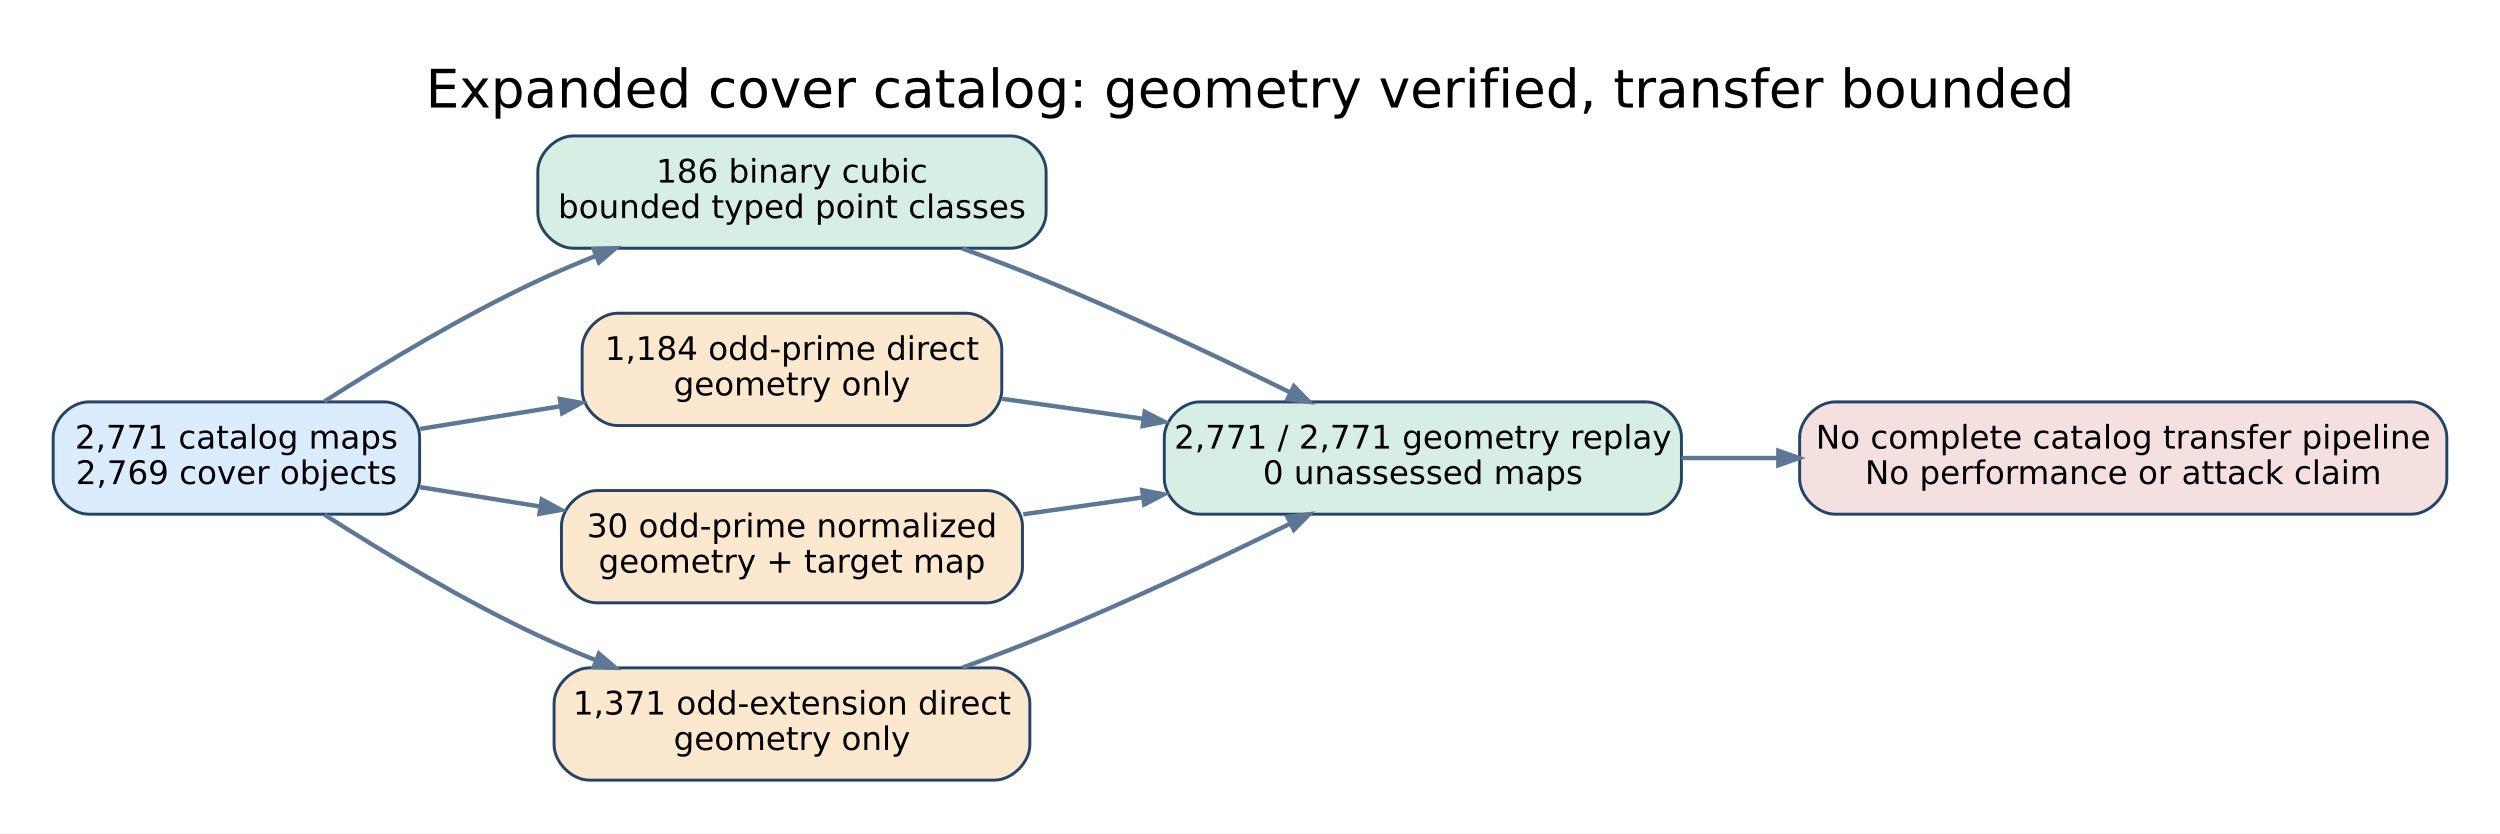
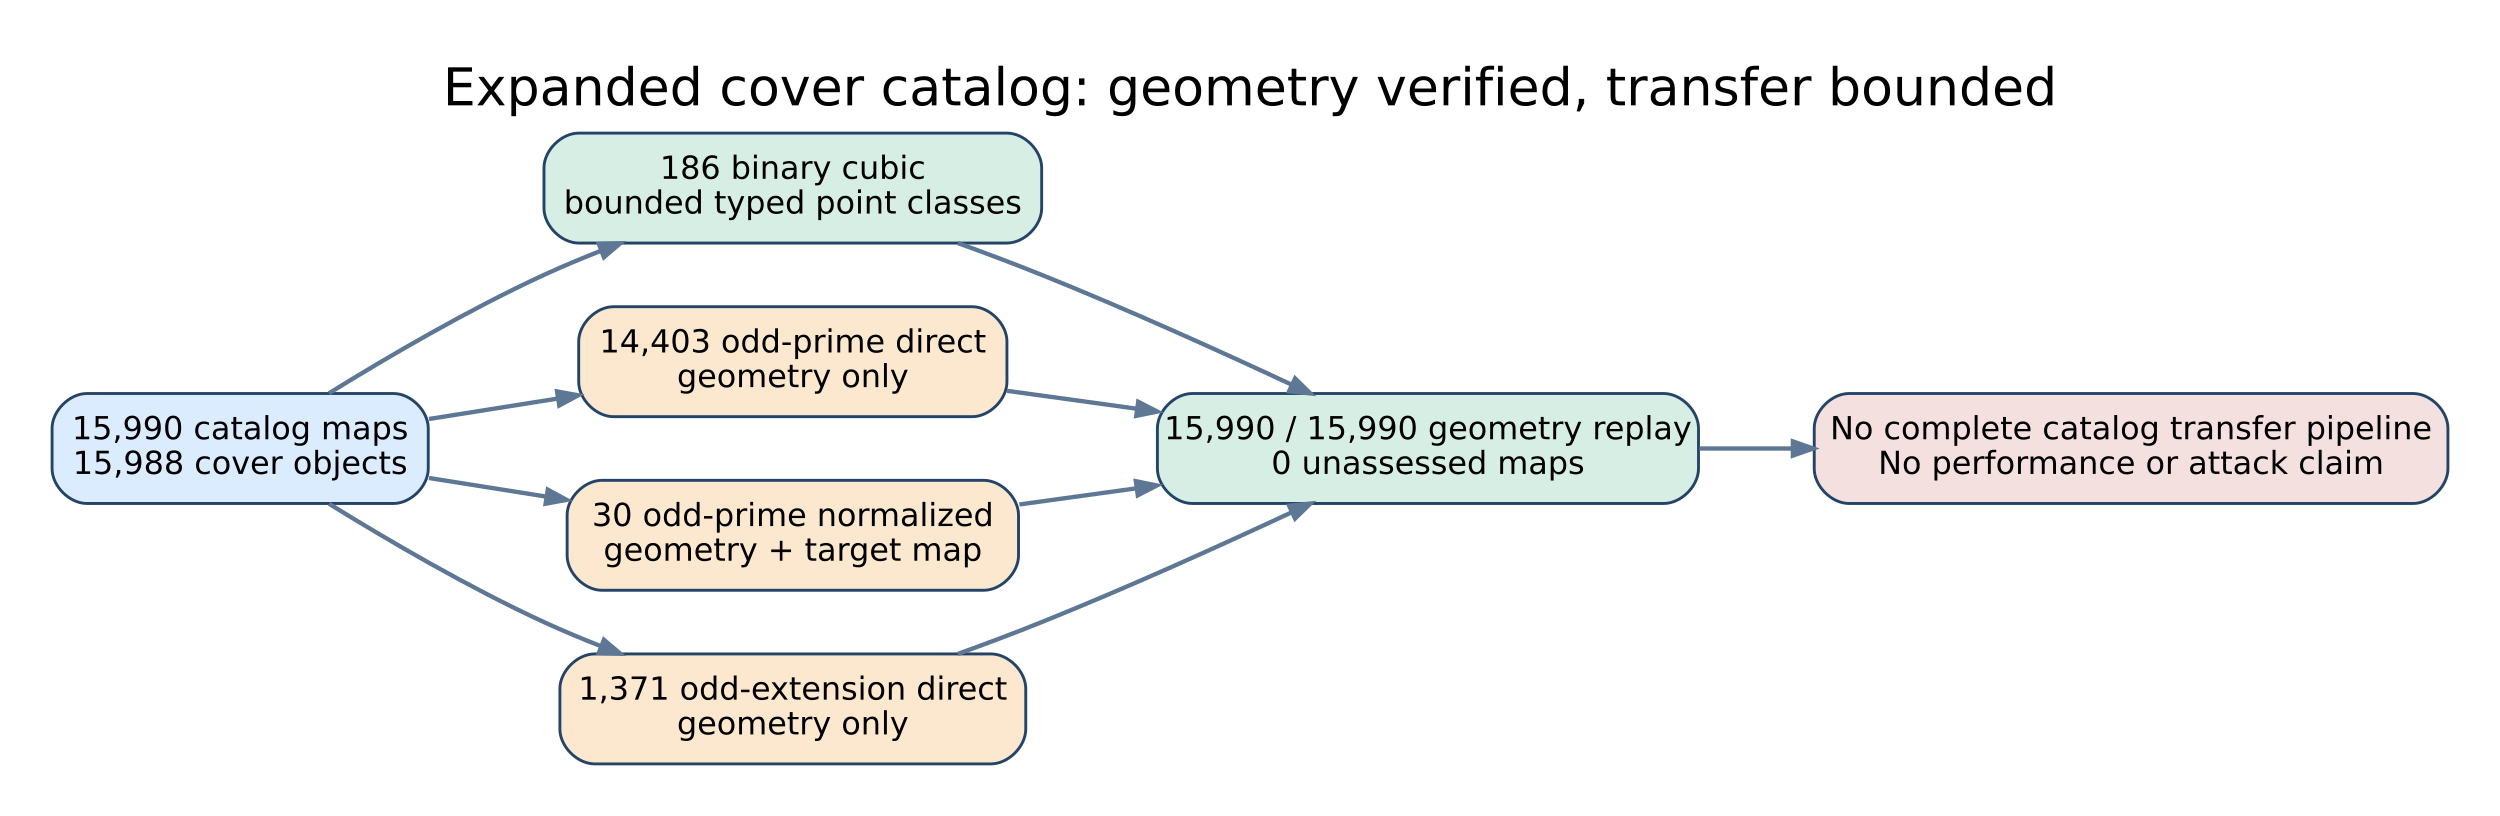
- <svg xmlns="http://www.w3.org/2000/svg" width="846pt" height="282pt" viewBox="0.00 0.00 846.00 282.00">
+ <svg xmlns="http://www.w3.org/2000/svg" width="864pt" height="282pt" viewBox="0.00 0.00 864.00 282.00">
  <g id="graph0" class="graph" transform="scale(1 1) rotate(0) translate(18 264)">
-     <polygon fill="#ffffff" stroke="transparent" points="-18,18 -18,-264 828,-264 828,18 -18,18" />
-     <text text-anchor="middle" x="405" y="-227.6" font-family="DejaVu Sans" font-size="18.00">Expanded cover catalog: geometry verified, transfer bounded</text>
+     <polygon fill="#ffffff" stroke="transparent" points="-18,18 -18,-264 846,-264 846,18 -18,18" />
+     <text text-anchor="middle" x="414" y="-227.6" font-family="DejaVu Sans" font-size="18.00">Expanded cover catalog: geometry verified, transfer bounded</text>
    <g id="node1" class="node">
-       <path fill="#dcecff" stroke="#244467" d="M112,-128C112,-128 12,-128 12,-128 6,-128 0,-122 0,-116 0,-116 0,-102 0,-102 0,-96 6,-90 12,-90 12,-90 112,-90 112,-90 118,-90 124,-96 124,-102 124,-102 124,-116 124,-116 124,-122 118,-128 112,-128" />
-       <text text-anchor="middle" x="62" y="-112.2" font-family="DejaVu Sans" font-size="11.00">2,771 catalog maps</text>
-       <text text-anchor="middle" x="62" y="-100.2" font-family="DejaVu Sans" font-size="11.00">2,769 cover objects</text>
+       <path fill="#dcecff" stroke="#244467" d="M118,-128C118,-128 12,-128 12,-128 6,-128 0,-122 0,-116 0,-116 0,-102 0,-102 0,-96 6,-90 12,-90 12,-90 118,-90 118,-90 124,-90 130,-96 130,-102 130,-102 130,-116 130,-116 130,-122 124,-128 118,-128" />
+       <text text-anchor="middle" x="65" y="-112.2" font-family="DejaVu Sans" font-size="11.00">15,990 catalog maps</text>
+       <text text-anchor="middle" x="65" y="-100.2" font-family="DejaVu Sans" font-size="11.00">15,988 cover objects</text>
    </g>
    <g id="node2" class="node">
-       <path fill="#d6eee4" stroke="#244467" d="M324,-218C324,-218 176,-218 176,-218 170,-218 164,-212 164,-206 164,-206 164,-192 164,-192 164,-186 170,-180 176,-180 176,-180 324,-180 324,-180 330,-180 336,-186 336,-192 336,-192 336,-206 336,-206 336,-212 330,-218 324,-218" />
-       <text text-anchor="middle" x="250" y="-202.2" font-family="DejaVu Sans" font-size="11.00">186 binary cubic</text>
-       <text text-anchor="middle" x="250" y="-190.2" font-family="DejaVu Sans" font-size="11.00">bounded typed point classes</text>
+       <path fill="#d6eee4" stroke="#244467" d="M330,-218C330,-218 182,-218 182,-218 176,-218 170,-212 170,-206 170,-206 170,-192 170,-192 170,-186 176,-180 182,-180 182,-180 330,-180 330,-180 336,-180 342,-186 342,-192 342,-192 342,-206 342,-206 342,-212 336,-218 330,-218" />
+       <text text-anchor="middle" x="256" y="-202.2" font-family="DejaVu Sans" font-size="11.00">186 binary cubic</text>
+       <text text-anchor="middle" x="256" y="-190.2" font-family="DejaVu Sans" font-size="11.00">bounded typed point classes</text>
    </g>
    <g id="edge1" class="edge">
-       <path fill="none" stroke="#5d7794" stroke-width="1.5" d="M91.78,-128.16C111.55,-140.81 138.69,-157.16 164,-169 170.27,-171.93 176.92,-174.75 183.61,-177.4" />
-       <polygon fill="#5d7794" stroke="#5d7794" stroke-width="1.5" points="182.91,-179.76 190.32,-180 184.68,-175.19 182.91,-179.76" />
+       <path fill="none" stroke="#5d7794" stroke-width="1.5" d="M95.71,-128.1C116.1,-140.72 144.06,-157.06 170,-169 176.29,-171.89 182.95,-174.69 189.65,-177.32" />
+       <polygon fill="#5d7794" stroke="#5d7794" stroke-width="1.5" points="188.95,-179.68 196.36,-179.9 190.71,-175.1 188.95,-179.68" />
    </g>
    <g id="node3" class="node">
-       <path fill="#fce8cf" stroke="#244467" d="M309,-158C309,-158 191,-158 191,-158 185,-158 179,-152 179,-146 179,-146 179,-132 179,-132 179,-126 185,-120 191,-120 191,-120 309,-120 309,-120 315,-120 321,-126 321,-132 321,-132 321,-146 321,-146 321,-152 315,-158 309,-158" />
-       <text text-anchor="middle" x="250" y="-142.2" font-family="DejaVu Sans" font-size="11.00">1,184 odd-prime direct</text>
-       <text text-anchor="middle" x="250" y="-130.2" font-family="DejaVu Sans" font-size="11.00">geometry only</text>
+       <path fill="#fce8cf" stroke="#244467" d="M318,-158C318,-158 194,-158 194,-158 188,-158 182,-152 182,-146 182,-146 182,-132 182,-132 182,-126 188,-120 194,-120 194,-120 318,-120 318,-120 324,-120 330,-126 330,-132 330,-132 330,-146 330,-146 330,-152 324,-158 318,-158" />
+       <text text-anchor="middle" x="256" y="-142.2" font-family="DejaVu Sans" font-size="11.00">14,403 odd-prime direct</text>
+       <text text-anchor="middle" x="256" y="-130.2" font-family="DejaVu Sans" font-size="11.00">geometry only</text>
    </g>
    <g id="edge2" class="edge">
-       <path fill="none" stroke="#5d7794" stroke-width="1.5" d="M124.16,-118.86C139.31,-121.31 155.74,-123.96 171.56,-126.51" />
-       <polygon fill="#5d7794" stroke="#5d7794" stroke-width="1.5" points="171.47,-128.98 178.77,-127.67 172.25,-124.14 171.47,-128.98" />
+       <path fill="none" stroke="#5d7794" stroke-width="1.5" d="M130.25,-119.2C144.51,-121.46 159.79,-123.89 174.6,-126.24" />
+       <polygon fill="#5d7794" stroke="#5d7794" stroke-width="1.5" points="174.52,-128.71 181.82,-127.38 175.29,-123.87 174.52,-128.71" />
    </g>
    <g id="node4" class="node">
-       <path fill="#fce8cf" stroke="#244467" d="M316,-98C316,-98 184,-98 184,-98 178,-98 172,-92 172,-86 172,-86 172,-72 172,-72 172,-66 178,-60 184,-60 184,-60 316,-60 316,-60 322,-60 328,-66 328,-72 328,-72 328,-86 328,-86 328,-92 322,-98 316,-98" />
-       <text text-anchor="middle" x="250" y="-82.2" font-family="DejaVu Sans" font-size="11.00">30 odd-prime normalized</text>
-       <text text-anchor="middle" x="250" y="-70.2" font-family="DejaVu Sans" font-size="11.00">geometry + target map</text>
+       <path fill="#fce8cf" stroke="#244467" d="M322,-98C322,-98 190,-98 190,-98 184,-98 178,-92 178,-86 178,-86 178,-72 178,-72 178,-66 184,-60 190,-60 190,-60 322,-60 322,-60 328,-60 334,-66 334,-72 334,-72 334,-86 334,-86 334,-92 328,-98 322,-98" />
+       <text text-anchor="middle" x="256" y="-82.2" font-family="DejaVu Sans" font-size="11.00">30 odd-prime normalized</text>
+       <text text-anchor="middle" x="256" y="-70.2" font-family="DejaVu Sans" font-size="11.00">geometry + target map</text>
    </g>
    <g id="edge3" class="edge">
-       <path fill="none" stroke="#5d7794" stroke-width="1.5" d="M124.16,-99.14C137.14,-97.04 151.07,-94.8 164.74,-92.59" />
-       <polygon fill="#5d7794" stroke="#5d7794" stroke-width="1.5" points="165.34,-94.98 171.86,-91.44 164.56,-90.14 165.34,-94.98" />
+       <path fill="none" stroke="#5d7794" stroke-width="1.5" d="M130.25,-98.8C143.28,-96.73 157.17,-94.53 170.77,-92.37" />
+       <polygon fill="#5d7794" stroke="#5d7794" stroke-width="1.5" points="171.33,-94.76 177.85,-91.25 170.56,-89.92 171.33,-94.76" />
    </g>
    <g id="node5" class="node">
-       <path fill="#fce8cf" stroke="#244467" d="M318.5,-38C318.5,-38 181.5,-38 181.5,-38 175.5,-38 169.5,-32 169.5,-26 169.5,-26 169.5,-12 169.5,-12 169.5,-6 175.5,0 181.5,0 181.5,0 318.5,0 318.5,0 324.5,0 330.5,-6 330.5,-12 330.5,-12 330.5,-26 330.5,-26 330.5,-32 324.5,-38 318.5,-38" />
-       <text text-anchor="middle" x="250" y="-22.2" font-family="DejaVu Sans" font-size="11.00">1,371 odd-extension direct</text>
-       <text text-anchor="middle" x="250" y="-10.2" font-family="DejaVu Sans" font-size="11.00">geometry only</text>
+       <path fill="#fce8cf" stroke="#244467" d="M324.5,-38C324.5,-38 187.5,-38 187.5,-38 181.5,-38 175.5,-32 175.5,-26 175.5,-26 175.5,-12 175.5,-12 175.5,-6 181.5,0 187.5,0 187.5,0 324.5,0 324.5,0 330.5,0 336.5,-6 336.5,-12 336.5,-12 336.5,-26 336.5,-26 336.5,-32 330.5,-38 324.5,-38" />
+       <text text-anchor="middle" x="256" y="-22.2" font-family="DejaVu Sans" font-size="11.00">1,371 odd-extension direct</text>
+       <text text-anchor="middle" x="256" y="-10.2" font-family="DejaVu Sans" font-size="11.00">geometry only</text>
    </g>
    <g id="edge4" class="edge">
-       <path fill="none" stroke="#5d7794" stroke-width="1.5" d="M91.78,-89.84C111.55,-77.19 138.69,-60.84 164,-49 170.27,-46.07 176.92,-43.25 183.61,-40.6" />
-       <polygon fill="#5d7794" stroke="#5d7794" stroke-width="1.5" points="184.68,-42.81 190.32,-38 182.91,-38.24 184.68,-42.81" />
+       <path fill="none" stroke="#5d7794" stroke-width="1.5" d="M95.71,-89.9C116.1,-77.28 144.06,-60.94 170,-49 176.29,-46.11 182.95,-43.31 189.65,-40.68" />
+       <polygon fill="#5d7794" stroke="#5d7794" stroke-width="1.5" points="190.71,-42.9 196.36,-38.1 188.95,-38.32 190.71,-42.9" />
    </g>
    <g id="node6" class="node">
-       <path fill="#d6eee4" stroke="#244467" d="M539,-128C539,-128 388,-128 388,-128 382,-128 376,-122 376,-116 376,-116 376,-102 376,-102 376,-96 382,-90 388,-90 388,-90 539,-90 539,-90 545,-90 551,-96 551,-102 551,-102 551,-116 551,-116 551,-122 545,-128 539,-128" />
-       <text text-anchor="middle" x="463.5" y="-112.2" font-family="DejaVu Sans" font-size="11.00">2,771 / 2,771 geometry replay</text>
-       <text text-anchor="middle" x="463.5" y="-100.2" font-family="DejaVu Sans" font-size="11.00">0 unassessed maps</text>
+       <path fill="#d6eee4" stroke="#244467" d="M557,-128C557,-128 394,-128 394,-128 388,-128 382,-122 382,-116 382,-116 382,-102 382,-102 382,-96 388,-90 394,-90 394,-90 557,-90 557,-90 563,-90 569,-96 569,-102 569,-102 569,-116 569,-116 569,-122 563,-128 557,-128" />
+       <text text-anchor="middle" x="475.5" y="-112.2" font-family="DejaVu Sans" font-size="11.00">15,990 / 15,990 geometry replay</text>
+       <text text-anchor="middle" x="475.5" y="-100.2" font-family="DejaVu Sans" font-size="11.00">0 unassessed maps</text>
    </g>
    <g id="edge5" class="edge">
-       <path fill="none" stroke="#5d7794" stroke-width="1.5" d="M307.55,-179.96C317.11,-176.48 326.89,-172.76 336,-169 363.95,-157.47 394.6,-142.98 418.74,-131.13" />
-       <polygon fill="#5d7794" stroke="#5d7794" stroke-width="1.5" points="419.85,-133.31 425.04,-128.02 417.68,-128.92 419.85,-133.31" />
+       <path fill="none" stroke="#5d7794" stroke-width="1.5" d="M313.04,-179.99C322.75,-176.48 332.71,-172.74 342,-169 371.04,-157.33 403.01,-142.9 428.27,-131.11" />
+       <polygon fill="#5d7794" stroke="#5d7794" stroke-width="1.5" points="429.58,-133.21 434.88,-128.02 427.5,-128.77 429.58,-133.21" />
    </g>
    <g id="edge6" class="edge">
-       <path fill="none" stroke="#5d7794" stroke-width="1.5" d="M321.13,-129.05C336.36,-126.89 352.7,-124.58 368.67,-122.31" />
-       <polygon fill="#5d7794" stroke="#5d7794" stroke-width="1.5" points="369.39,-124.68 375.98,-121.27 368.7,-119.83 369.39,-124.68" />
+       <path fill="none" stroke="#5d7794" stroke-width="1.5" d="M330.03,-128.93C344.48,-126.93 359.87,-124.81 375.02,-122.72" />
+       <polygon fill="#5d7794" stroke="#5d7794" stroke-width="1.5" points="375.36,-125.15 381.96,-121.76 374.69,-120.29 375.36,-125.15" />
    </g>
    <g id="edge7" class="edge">
-       <path fill="none" stroke="#5d7794" stroke-width="1.5" d="M328.25,-89.96C341.42,-91.83 355.22,-93.78 368.75,-95.7" />
-       <polygon fill="#5d7794" stroke="#5d7794" stroke-width="1.5" points="368.53,-98.14 375.8,-96.7 369.22,-93.29 368.53,-98.14" />
+       <path fill="none" stroke="#5d7794" stroke-width="1.5" d="M334.29,-89.66C347.4,-91.47 361.16,-93.37 374.74,-95.24" />
+       <polygon fill="#5d7794" stroke="#5d7794" stroke-width="1.5" points="374.55,-97.69 381.82,-96.22 375.22,-92.83 374.55,-97.69" />
    </g>
    <g id="edge8" class="edge">
-       <path fill="none" stroke="#5d7794" stroke-width="1.5" d="M307.55,-38.04C317.11,-41.52 326.89,-45.24 336,-49 363.95,-60.53 394.6,-75.02 418.74,-86.87" />
-       <polygon fill="#5d7794" stroke="#5d7794" stroke-width="1.5" points="417.68,-89.08 425.04,-89.98 419.85,-84.69 417.68,-89.08" />
+       <path fill="none" stroke="#5d7794" stroke-width="1.5" d="M313.04,-38.01C322.75,-41.52 332.71,-45.26 342,-49 371.04,-60.67 403.01,-75.1 428.27,-86.89" />
+       <polygon fill="#5d7794" stroke="#5d7794" stroke-width="1.5" points="427.5,-89.23 434.88,-89.98 429.58,-84.79 427.5,-89.23" />
    </g>
    <g id="node7" class="node">
-       <path fill="#f5e0e0" stroke="#244467" d="M798,-128C798,-128 603,-128 603,-128 597,-128 591,-122 591,-116 591,-116 591,-102 591,-102 591,-96 597,-90 603,-90 603,-90 798,-90 798,-90 804,-90 810,-96 810,-102 810,-102 810,-116 810,-116 810,-122 804,-128 798,-128" />
-       <text text-anchor="middle" x="700.5" y="-112.2" font-family="DejaVu Sans" font-size="11.00">No complete catalog transfer pipeline</text>
-       <text text-anchor="middle" x="700.5" y="-100.2" font-family="DejaVu Sans" font-size="11.00">No performance or attack claim</text>
+       <path fill="#f5e0e0" stroke="#244467" d="M816,-128C816,-128 621,-128 621,-128 615,-128 609,-122 609,-116 609,-116 609,-102 609,-102 609,-96 615,-90 621,-90 621,-90 816,-90 816,-90 822,-90 828,-96 828,-102 828,-102 828,-116 828,-116 828,-122 822,-128 816,-128" />
+       <text text-anchor="middle" x="718.5" y="-112.2" font-family="DejaVu Sans" font-size="11.00">No complete catalog transfer pipeline</text>
+       <text text-anchor="middle" x="718.5" y="-100.2" font-family="DejaVu Sans" font-size="11.00">No performance or attack claim</text>
    </g>
    <g id="edge9" class="edge">
-       <path fill="none" stroke="#5d7794" stroke-width="1.5" d="M551,-109C561.63,-109 572.62,-109 583.6,-109" />
-       <polygon fill="#5d7794" stroke="#5d7794" stroke-width="1.5" points="583.8,-111.45 590.8,-109 583.8,-106.55 583.8,-111.45" />
+       <path fill="none" stroke="#5d7794" stroke-width="1.5" d="M569.33,-109C579.88,-109 590.73,-109 601.53,-109" />
+       <polygon fill="#5d7794" stroke="#5d7794" stroke-width="1.5" points="601.62,-111.45 608.62,-109 601.62,-106.55 601.62,-111.45" />
    </g>
  </g>
</svg>
